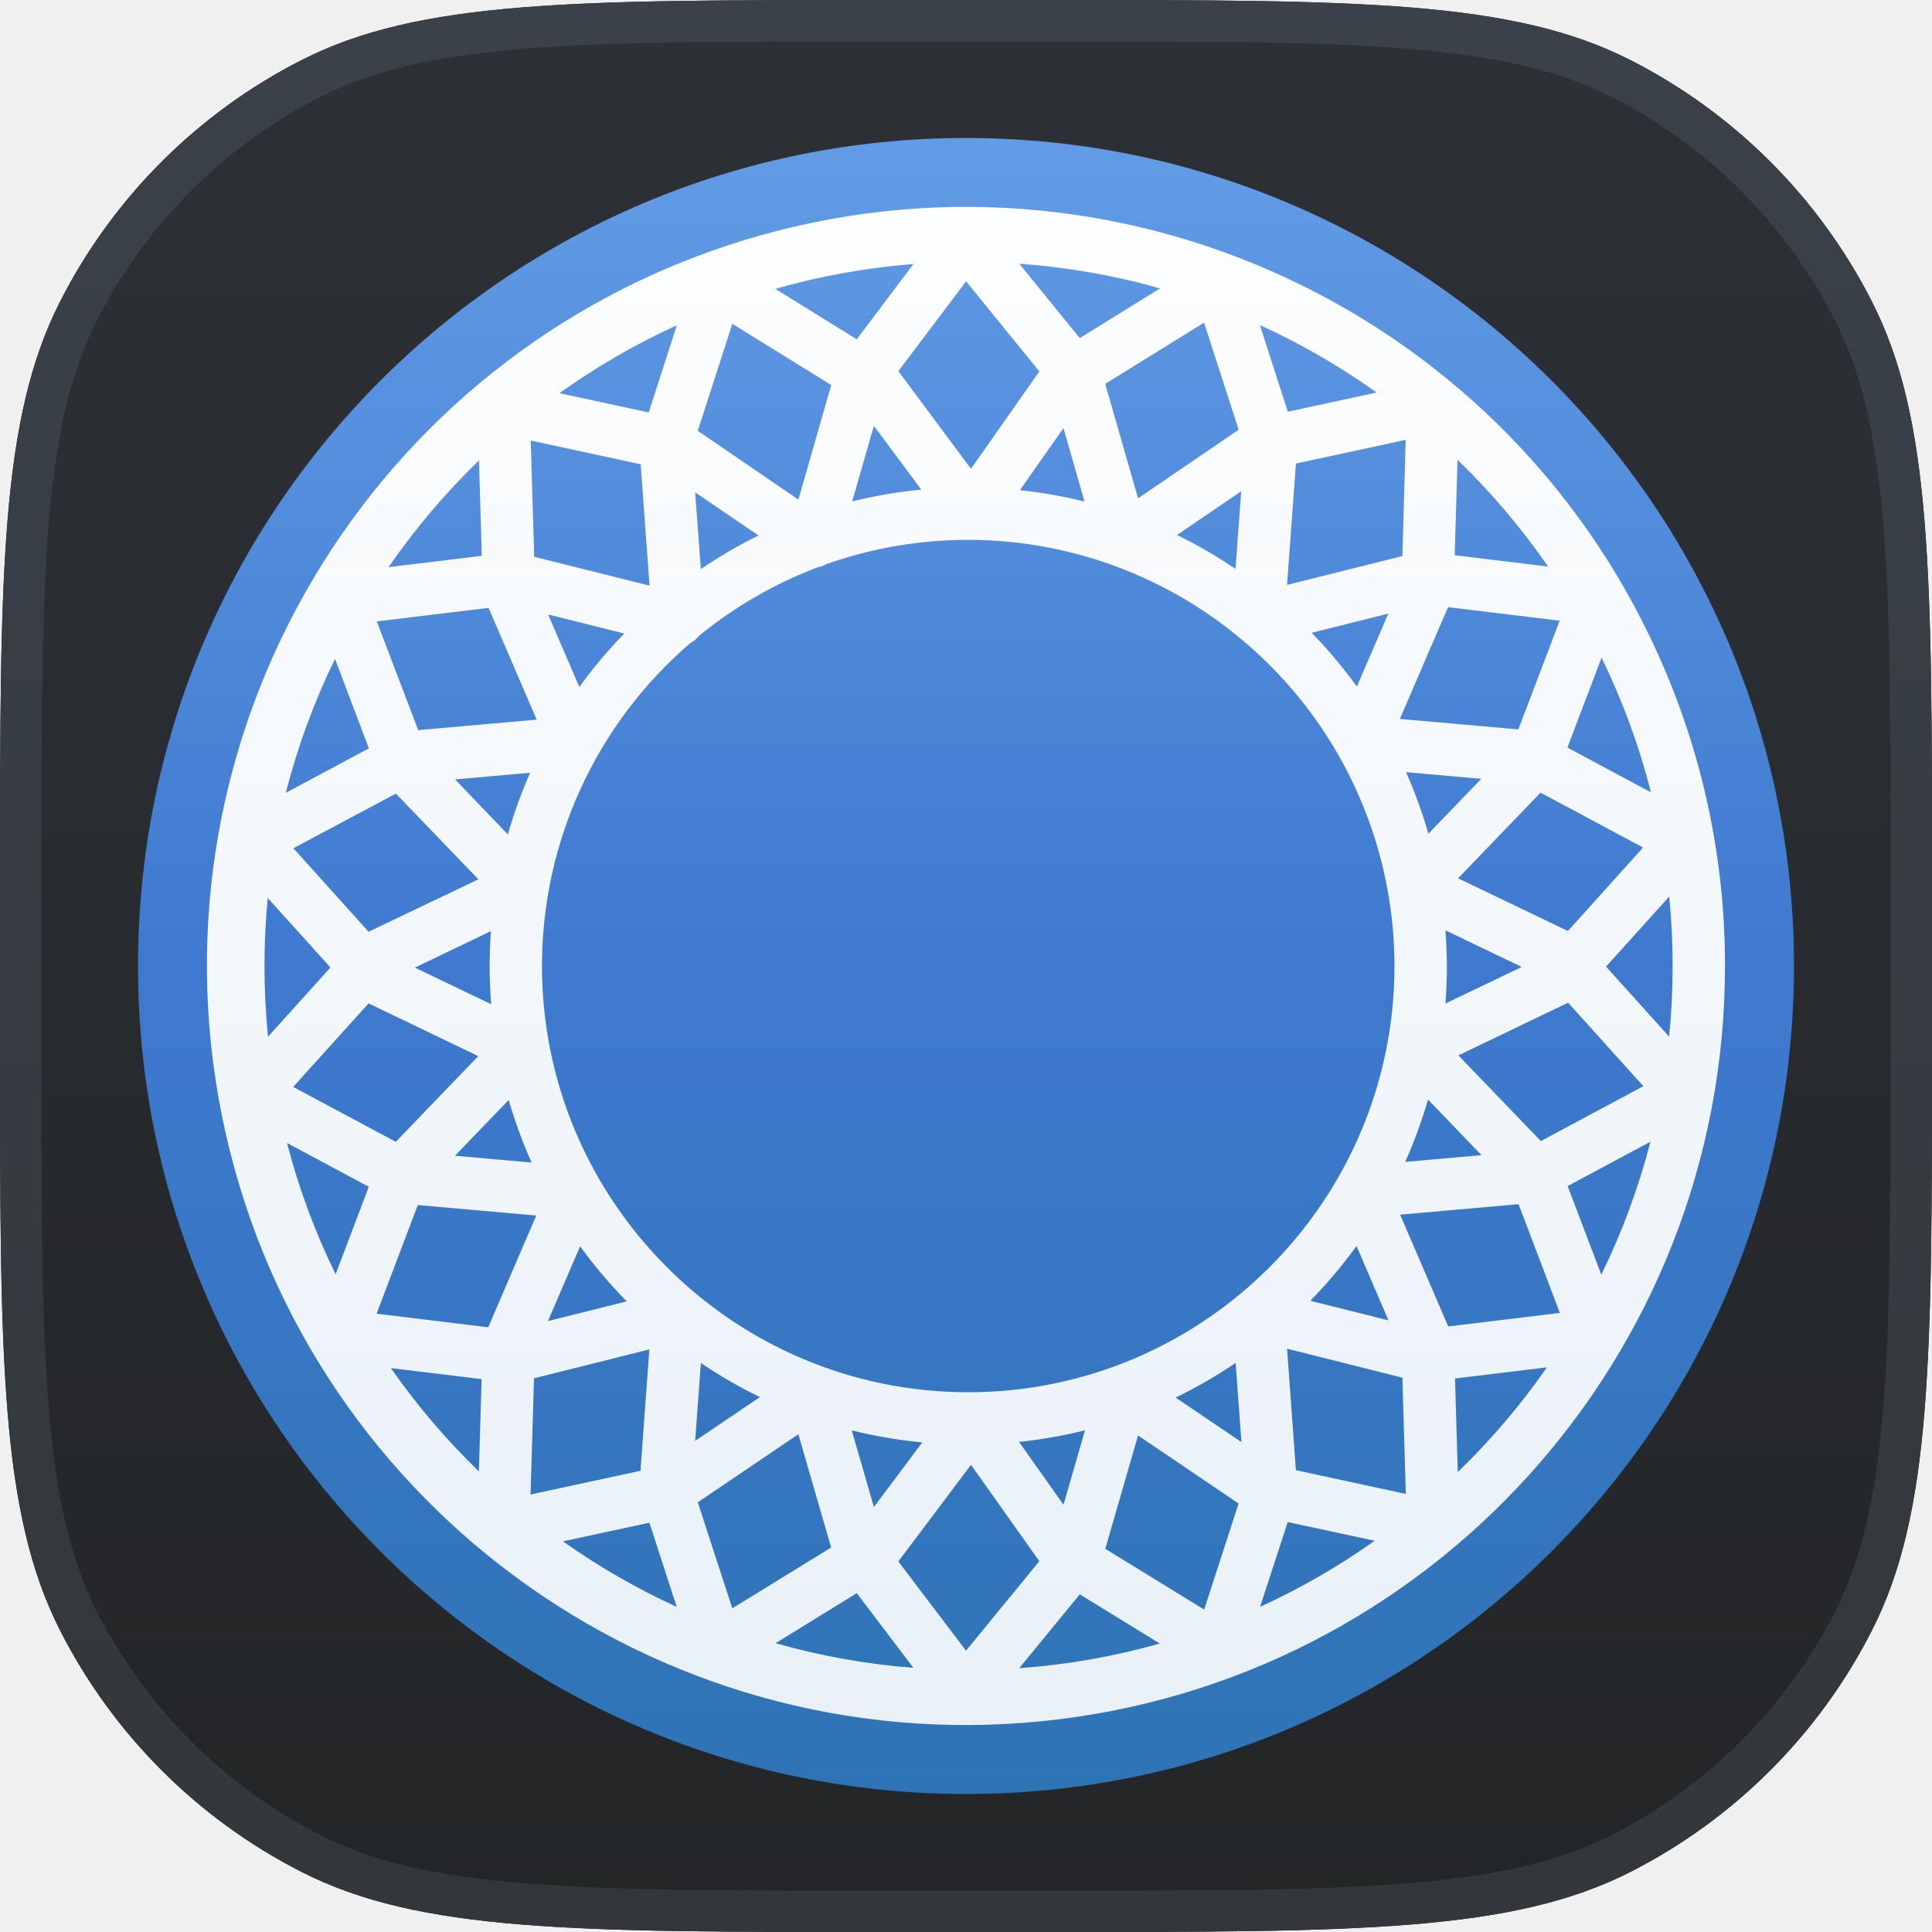
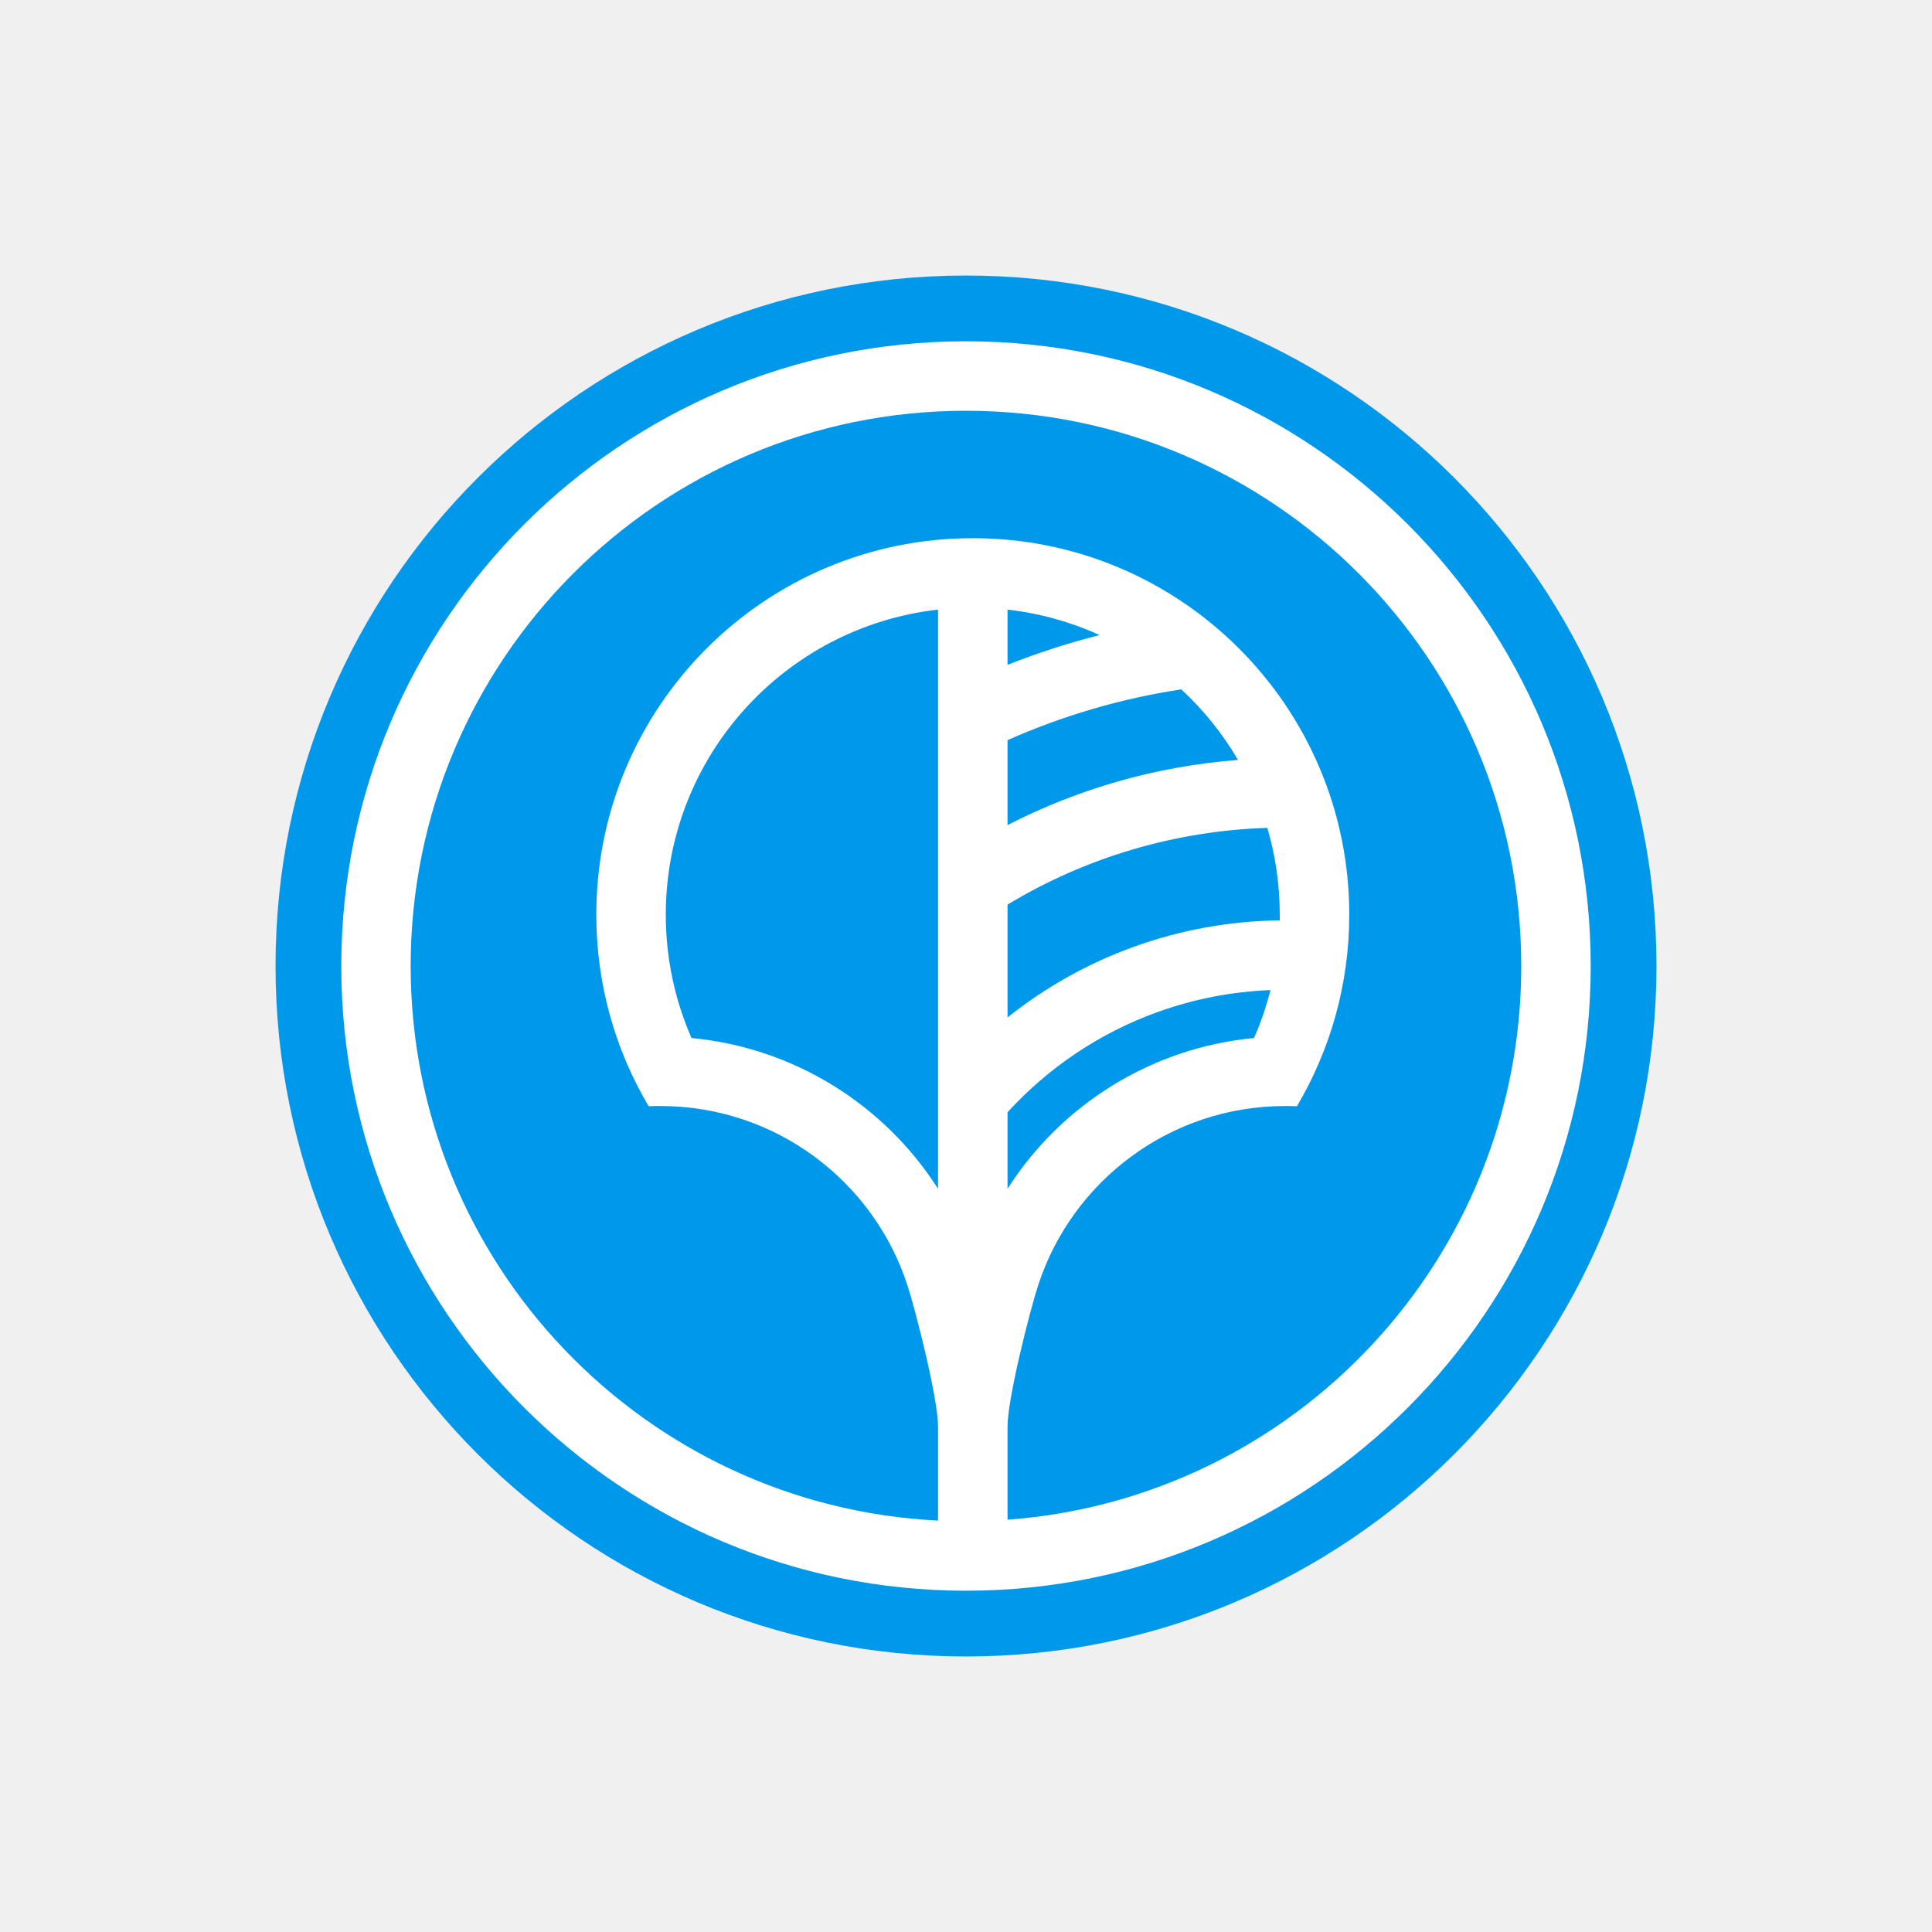
- <svg xmlns="http://www.w3.org/2000/svg" width="560" height="560" fill="none">
-   <g clip-path="url(#a)">
-     <path fill="url(#b)" d="M0 256c0-89.608 0-134.413 17.439-168.638a160 160 0 0 1 69.923-69.923C121.587 0 166.392 0 256 0h48c89.608 0 134.413 0 168.638 17.439a160 160 0 0 1 69.923 69.923C560 121.587 560 166.392 560 256v48c0 89.608 0 134.413-17.439 168.638a160 160 0 0 1-69.923 69.923C438.413 560 393.608 560 304 560h-48c-89.608 0-134.413 0-168.638-17.439a160 160 0 0 1-69.923-69.923C0 438.413 0 393.608 0 304z" />
-     <circle cx="280.002" cy="280" r="240" fill="url(#c)" />
-     <path fill="url(#d)" d="M482.771 194.651A220 220 0 1 0 500.002 280a218.6 218.6 0 0 0-17.231-85.349m-18.63 174.801-9.757-25.667 24.008-12.852a202.4 202.4 0 0 1-14.251 38.546zm-380.95-38.153 23.713 12.7-9.623 25.346a202.2 202.2 0 0 1-14.09-38.046M76.661 280q0-9.98.945-19.719l18.167 20.147-18.095 20.084A213 213 0 0 1 76.662 280m20.45-89.015 9.81 25.935-24.08 12.878a203 203 0 0 1 14.27-38.813m381.432 38.688-24.213-12.994 9.89-26.042a203 203 0 0 1 14.323 39.036M359.84 418.004l-19.086-12.914a136.6 136.6 0 0 0 17.4-10.042zm-51.575 18.149-12.896-18.212a138 138 0 0 0 19.13-3.362zm-54.956.66-6.421-22.207a138.4 138.4 0 0 0 20.441 3.478zm-12.396 11.745-28.646 17.623-10.007-30.733 29.146-19.719zm-39.42-30.911 1.659-22.564a137 137 0 0 0 17.115 9.864zm0-274.928 18.363 12.485a139 139 0 0 0-16.704 9.748zm51.807-19.282 13.744 18.488a139 139 0 0 0-20.022 3.407zm54.947.66 6.109 21.279a138.5 138.5 0 0 0-18.729-3.299zm12.102-12.825 28.655-17.747 10.024 31.027-29.145 19.888zm39.419 31.117-1.649 22.501a138 138 0 0 0-16.945-9.81zm-79.124 261.158c-68.119 0-123.547-55.428-123.547-123.547a123.31 123.31 0 0 1 43.05-93.643q.719-.378 1.346-.892a7.2 7.2 0 0 0 1.115-1.16 123.7 123.7 0 0 1 34.497-19.915 7.1 7.1 0 0 0 2.47-.9 123.37 123.37 0 0 1 119.774 21.404 7 7 0 0 0 .874.74 123.3 123.3 0 0 1 32.432 42.315A123.3 123.3 0 0 1 404.191 280c0 68.119-55.419 123.547-123.547 123.547M142.409 291.095l-22.154-10.622 22.038-10.586a140 140 0 0 0 .071 21.208zm276.622-21.405 22.047 10.586-22.1 10.596q.41-5.352.419-10.872c-.036-3.46-.16-6.912-.419-10.328zm-11.487-45.876 21.824 1.926-15.349 15.911a136 136 0 0 0-6.475-17.837m-27.37-40.392 22.234-5.565-9.115 21.146a140 140 0 0 0-13.119-15.616zm-98.727-47.535-21.048-28.307 19.621-26.033 21.235 26.113zm-50.032 8.919-29.155-19.933 10.007-31.01 28.664 17.739zm-63.473 54.348-9.061-21.047 22.073 5.521a140 140 0 0 0-13.012 15.455zm-20.717 42.738-15.304-15.973 21.734-1.927a138 138 0 0 0-6.43 17.828zm-32.472-11.862 23.91 24.838-31.83 15.206-21.788-24.205zm-7.92 60.815 31.794 15.277-23.901 24.838-29.743-15.911zm40.615 27.995a137 137 0 0 0 6.653 18.131L131.876 335zm34.211 58.371-22.831 5.708 9.328-21.672a142 142 0 0 0 13.503 15.964m99.788 47.374 19.808 27.933-21.244 25.944-19.62-25.864zm48.427-8.499 29.136 19.719-9.979 30.742-28.655-17.623zm63.321-54.919 9.266 21.547-22.662-5.673a141 141 0 0 0 13.396-15.883zm20.726-42.452 15.5 16.116-22.117 1.953a137 137 0 0 0 6.617-18.105zm32.704 12.031-23.901-24.838 31.794-15.268 21.823 24.195zm7.839-60.886-31.83-15.277 23.902-24.829 29.716 15.901zm-14.358-58.443-34.336-3.032 13.948-32.401 32.356 3.925zm-33.614-50.246-33.435 8.365 2.577-35.174 31.812-6.867zm-93.51-63.17-17.533-21.555a202.8 202.8 0 0 1 40.811 7.135zm-64.649.34-23.598-14.609a202.3 202.3 0 0 1 40.026-7.197zm-60.057 71.409-33.435-8.365-.999-33.685 31.857 6.876zm-46.661 6.448 13.948 32.392-34.336 3.041-12.013-31.517zm-20.512 173.089 34.336 3.041-13.922 32.392-32.356-3.942zm33.684 50.22 33.436-8.375-2.578 35.184-31.856 6.876zm93.555 62.277 16.41 21.645a203 203 0 0 1-39.946-7.134zm64.64.339 23.188 14.27a202.7 202.7 0 0 1-40.739 7.134zm60.084-71.196 33.426 8.402.99 33.693-31.857-6.885zm46.715-6.448-13.949-32.4 34.336-3.041 11.96 31.517zm45.742-104.301 18.319-20.316a208 208 0 0 1 .981 20.102q0 10.373-1.017 20.513zm-16.802-115.957-27.068-3.291.821-27.647a205 205 0 0 1 26.247 30.938m-49.703-50.452-25.729 5.566-8.107-25.115a203.7 203.7 0 0 1 33.836 19.549M196.196 94.265l-8.161 25.284-25.863-5.583a204.4 204.4 0 0 1 34.024-19.701m-57.364 39.196.821 27.647-27.032 3.282a206 206 0 0 1 26.211-30.929m-25.506 263.094 26.273 3.184-.793 26.755a205.6 205.6 0 0 1-25.48-29.903zm49.845 50.22 25.061-5.414 7.919 24.401a204.7 204.7 0 0 1-32.98-18.987m202.056 19.031 8.026-24.623 25.213 5.413a204 204 0 0 1-33.239 19.166zm57.318-39.125-.802-27.121 26.639-3.228a205.3 205.3 0 0 1-25.837 30.349" />
-     <path fill="url(#e)" fill-rule="evenodd" d="M304 12h-48c-45.002 0-78.032.01-104.111 2.14-25.938 2.12-43.94 6.277-59.08 13.991a148 148 0 0 0-64.678 64.678c-7.714 15.14-11.872 33.142-13.991 59.08C12.01 177.968 12 210.998 12 256v48c0 45.002.01 78.032 2.14 104.111 2.12 25.938 6.277 43.94 13.991 59.08a148 148 0 0 0 64.678 64.678c15.14 7.714 33.142 11.872 59.08 13.991C177.968 547.991 210.998 548 256 548h48c45.002 0 78.032-.009 104.111-2.14 25.938-2.119 43.94-6.277 59.08-13.991a148 148 0 0 0 64.678-64.678c7.714-15.14 11.872-33.142 13.991-59.08C547.991 382.032 548 349.002 548 304v-48c0-45.002-.009-78.032-2.14-104.111-2.119-25.938-6.277-43.94-13.991-59.08a148 148 0 0 0-64.678-64.678c-15.14-7.714-33.142-11.872-59.08-13.991C382.032 12.01 349.002 12 304 12M17.439 87.362C0 121.587 0 166.392 0 256v48c0 89.608 0 134.413 17.439 168.638a160 160 0 0 0 69.923 69.923C121.587 560 166.392 560 256 560h48c89.608 0 134.413 0 168.638-17.439a160 160 0 0 0 69.923-69.923C560 438.413 560 393.608 560 304v-48c0-89.608 0-134.413-17.439-168.638a160 160 0 0 0-69.923-69.923C438.413 0 393.608 0 304 0h-48C166.392 0 121.587 0 87.362 17.439a160 160 0 0 0-69.923 69.923" clip-rule="evenodd" />
+ <svg xmlns="http://www.w3.org/2000/svg" width="560" height="560" fill="none" version="1.1" id="svg75610">
+   <g clip-path="url(#a)" id="g75581">
+     <g id="g62667" transform="matrix(0.3908871,0,0,0.3908871,3128.754,-400.823)" style="stroke-width:2.558">
+       <path d="m -7287.921,2253.738 c 282.77,0 512,-229.23 512,-512 0,-282.77 -229.23,-512 -512,-512 -282.77,0 -512,229.23 -512,512 0,282.77 229.23,512 512,512 z" fill="#0098ea" id="path183135-3" style="fill:#0098ea;fill-opacity:1;stroke-width:33.893" />
+       <path class="fil2" d="m -6824.68,1741.757 c 0,255.816 -207.411,463.223 -463.269,463.223 -255.821,0 -463.214,-207.406 -463.214,-463.223 0,-255.854 207.392,-463.261 463.214,-463.261 255.858,0 463.269,207.406 463.269,463.261 z m -409.788,236.901 c 25.031,-77.239 97.618,-133.093 183.215,-133.093 2.925,0 5.83,0.037 8.737,0.148 24.632,-41.611 38.8,-90.191 38.8,-142.038 0,-154.173 -125.024,-279.175 -279.162,-279.175 -154.157,0 -279.182,125.002 -279.182,279.175 0,51.847 14.149,100.427 38.801,142.038 2.905,-0.148 5.811,-0.148 8.736,-0.148 85.597,0 158.184,55.854 183.216,133.093 6.115,18.745 22.657,83.867 22.657,104.606 v 0 69.717 c -217.762,-10.806 -391.063,-190.751 -391.063,-411.224 0,-227.386 184.354,-411.737 411.764,-411.737 227.391,0 411.763,184.351 411.763,411.737 0,217.035 -167.946,394.872 -380.94,410.578 v -69.243 c 0.092,-20.966 16.562,-85.765 22.658,-104.434 z m -22.658,-460.241 c 22.278,-8.812 45.144,-16.219 68.352,-22.087 -21.252,-9.61 -44.232,-16.124 -68.352,-18.859 z m 128.823,18.194 c -44.384,6.74 -87.705,19.409 -128.823,37.66 v 62.995 c 53.311,-27.423 111.293,-43.737 170.89,-48.334 -11.395,-19.504 -25.564,-37.09 -42.067,-52.322 z m 63.85,102.688 c -67.953,2.2 -134.102,21.537 -192.673,56.917 v 83.677 c 28.051,-22.391 59.692,-40.148 93.744,-52.417 34.813,-12.591 71.334,-19.125 108.122,-19.561 0,-1.405 0,-2.811 0,-4.216 0,-22.372 -3.229,-44.004 -9.211,-64.4 z m 2.299,120.293 c -28.488,1.103 -56.748,6.556 -83.793,16.332 -42.599,15.346 -80.677,40.889 -111.179,74.276 v 56.728 c 40.017,-62.748 107.266,-104.663 182.798,-111.785 5.052,-11.528 9.116,-23.416 12.174,-35.552 z m -246.496,147.356 v -429.475 c -113.629,12.819 -201.884,109.163 -201.884,226.227 0,31.678 6.476,62.691 19.068,91.444 75.55,7.122 142.8,49.036 182.816,111.804 z" id="path12713-7-5" style="clip-rule:evenodd;fill:#ffffff;fill-opacity:1;fill-rule:evenodd;stroke-width:0.002;image-rendering:optimizeQuality;shape-rendering:geometricPrecision;text-rendering:geometricPrecision" />
+     </g>
  </g>
-   <defs>
+   <defs id="defs75608">
    <linearGradient id="b" x1="280" x2="280" y1="0" y2="560" gradientUnits="userSpaceOnUse">
-       <stop stop-color="#2D3136" />
-       <stop offset="1" stop-color="#232527" />
+       <stop stop-color="#2D3136" id="stop75583" offset="0" style="stop-color:#1e2337;stop-opacity:1;" />
+       <stop offset="1" stop-color="#232527" id="stop75585" style="stop-color:#1e2337;stop-opacity:0.506;" />
    </linearGradient>
    <linearGradient id="c" x1="280.002" x2="280.002" y1="40" y2="520" gradientUnits="userSpaceOnUse">
-       <stop stop-color="#629CE6" />
-       <stop offset=".5" stop-color="#3F79CF" />
-       <stop offset="1" stop-color="#2E74B5" />
+       <stop stop-color="#629CE6" id="stop75588" />
+       <stop offset=".5" stop-color="#3F79CF" id="stop75590" />
+       <stop offset="1" stop-color="#2E74B5" id="stop75592" />
    </linearGradient>
    <linearGradient id="d" x1="280.002" x2="280.002" y1="0" y2="560" gradientUnits="userSpaceOnUse">
-       <stop stop-color="#fff" />
-       <stop offset="1" stop-color="#E6EFF6" />
+       <stop stop-color="#fff" id="stop75595" />
+       <stop offset="1" stop-color="#E6EFF6" id="stop75597" />
    </linearGradient>
-     <linearGradient id="e" x1="280" x2="280" y1="0" y2="560" gradientUnits="userSpaceOnUse">
-       <stop stop-color="#3A4149" />
-       <stop offset="1" stop-color="#33373B" />
+     <linearGradient id="e" x1="280" x2="280" y1="0" y2="560" gradientUnits="userSpaceOnUse" gradientTransform="translate(407.2628,159.9757)">
+       <stop stop-color="#3A4149" id="stop75600" />
+       <stop offset="1" stop-color="#33373B" id="stop75602" />
    </linearGradient>
    <clipPath id="a">
-       <path fill="#fff" d="M0 0h560v560H0z" />
+       <path fill="#fff" d="M0 0h560v560H0z" id="path75605" />
    </clipPath>
  </defs>
</svg>
